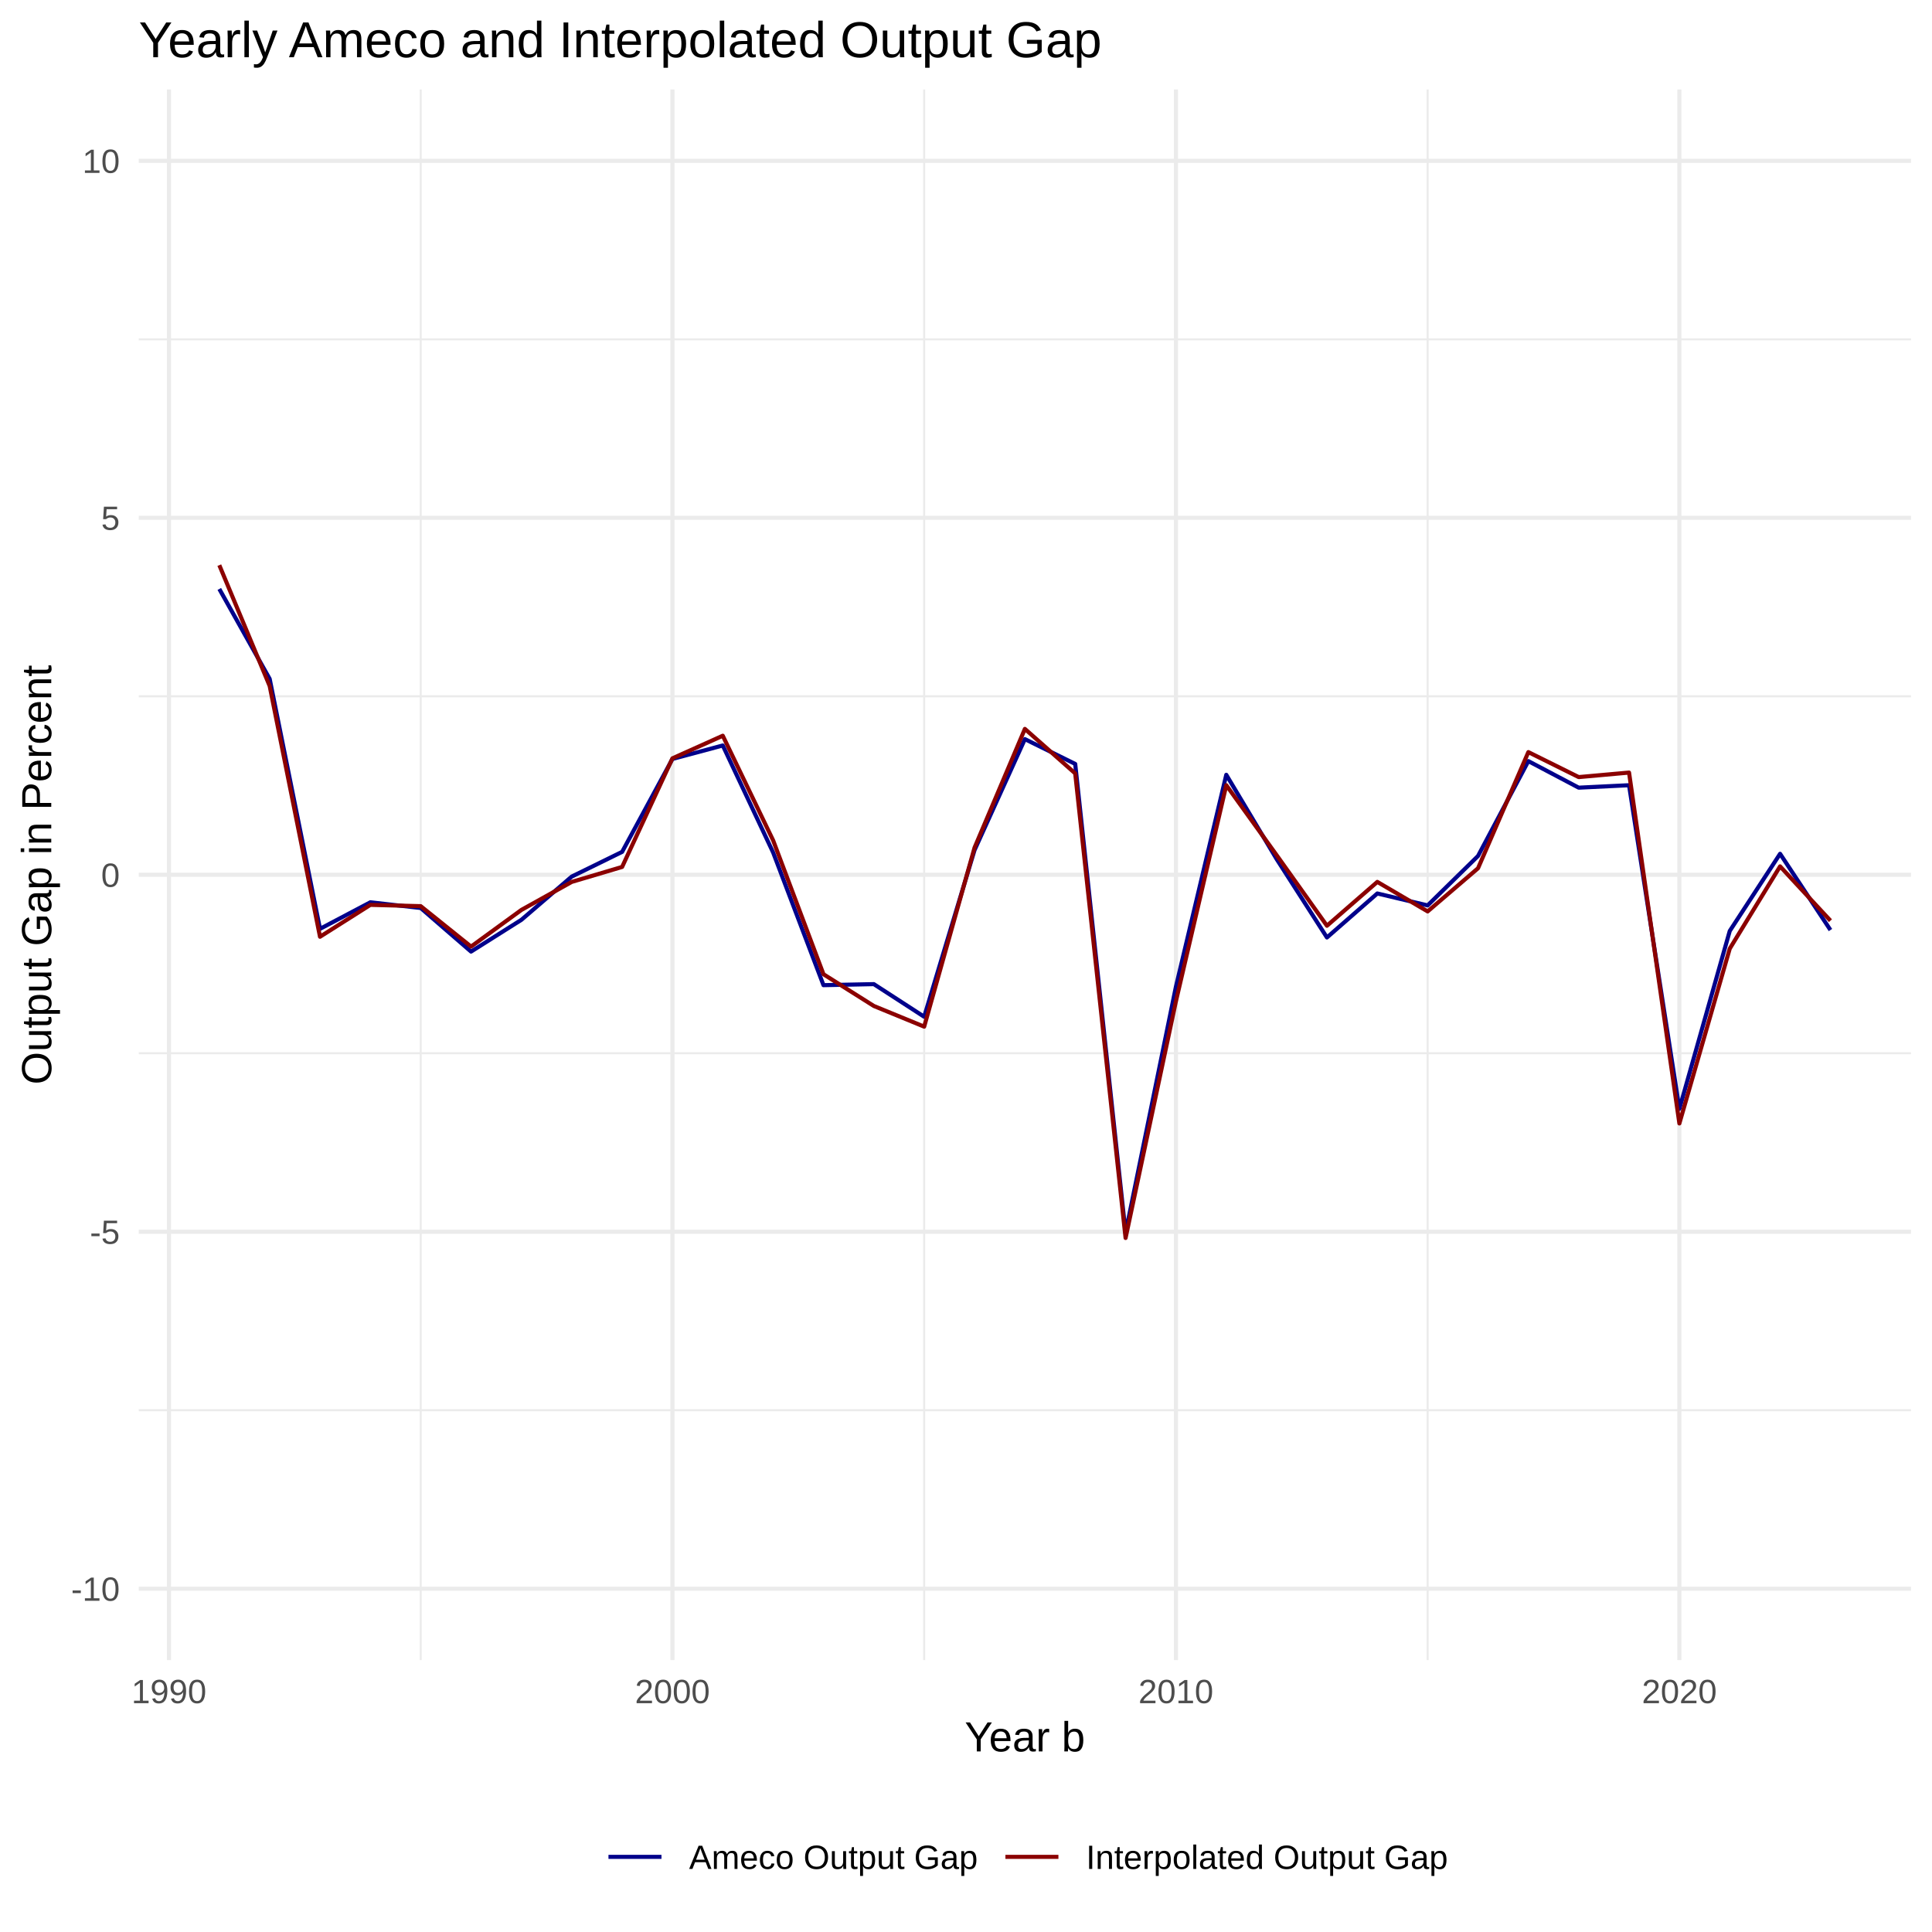
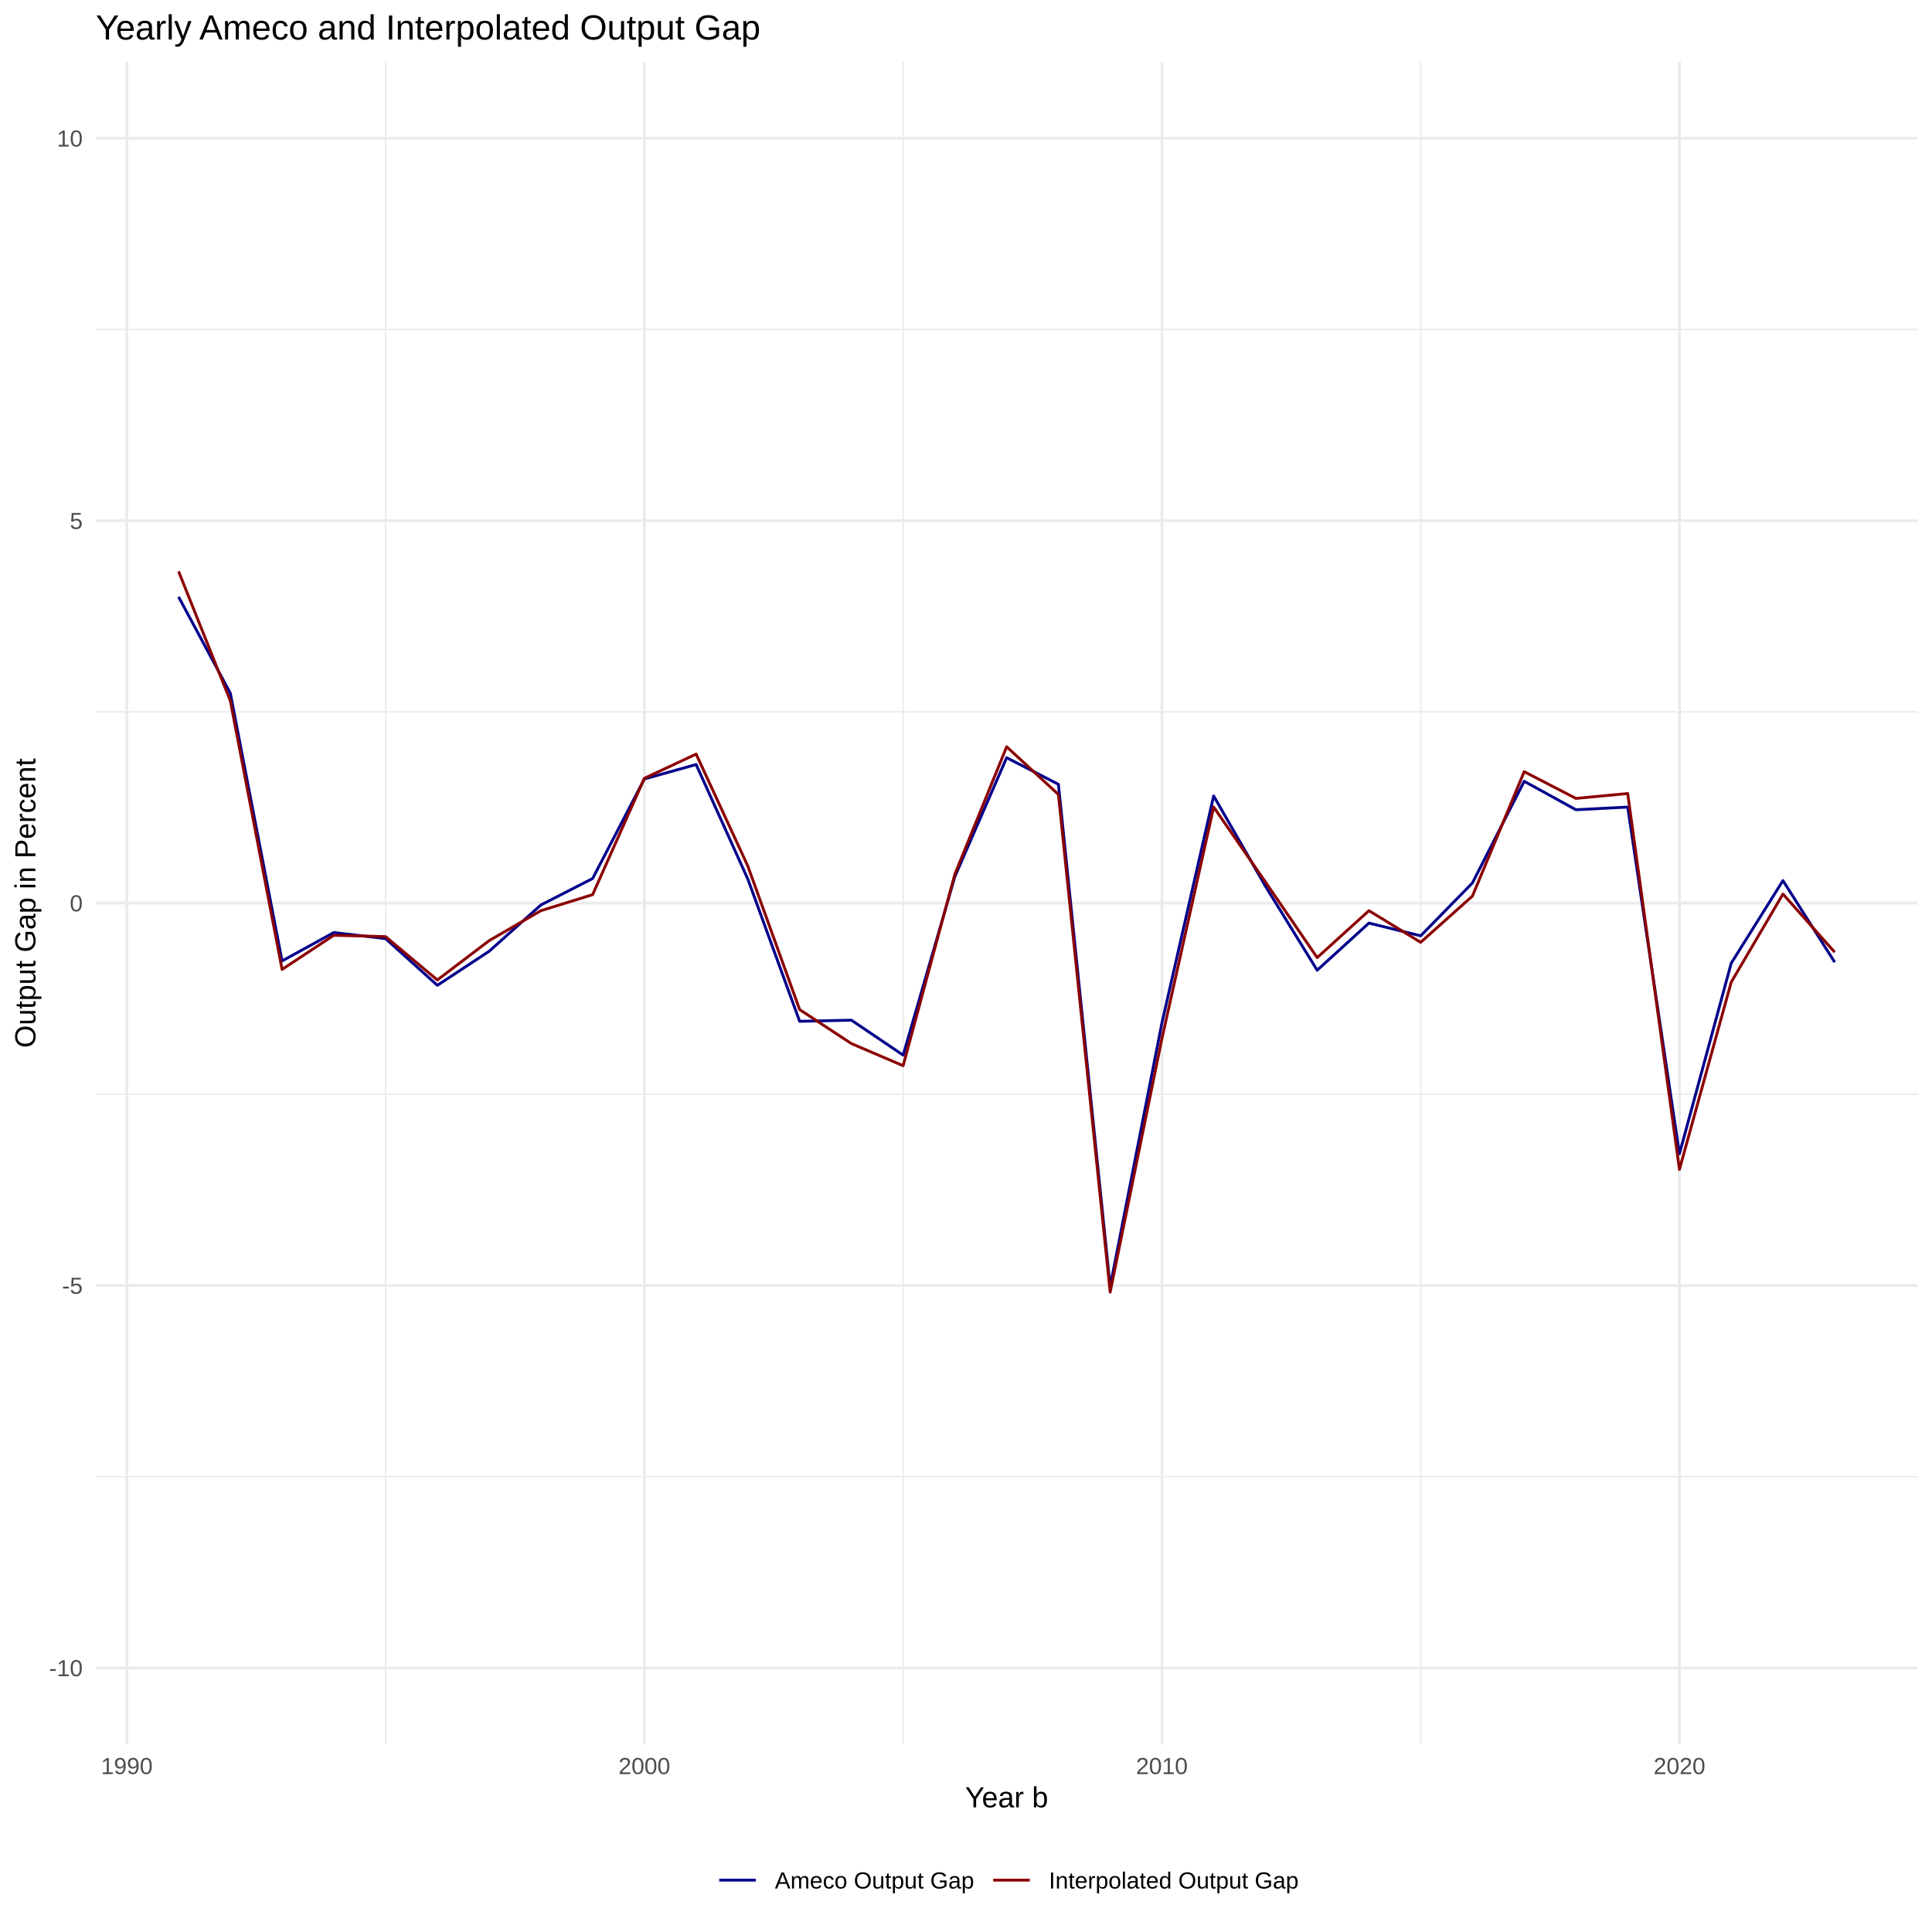
- <svg xmlns="http://www.w3.org/2000/svg" class="svglite" width="504.00pt" height="504.00pt" viewBox="0 0 504.00 504.00">
+ <svg xmlns="http://www.w3.org/2000/svg" class="svglite" width="730.19pt" height="730.19pt" viewBox="0 0 730.19 730.19">
  <defs>
    <style type="text/css">
    .svglite line, .svglite polyline, .svglite polygon, .svglite path, .svglite rect, .svglite circle {
      fill: none;
      stroke: #000000;
      stroke-linecap: round;
      stroke-linejoin: round;
      stroke-miterlimit: 10.00;
    }
    .svglite text {
      white-space: pre;
    }
  </style>
  </defs>
  <rect width="100%" height="100%" style="stroke: none; fill: none;" />
  <defs>
-     <clipPath id="cpMC4wMHw1MDQuMDB8MC4wMHw1MDQuMDA=">
-       <rect x="0.00" y="0.00" width="504.00" height="504.00" />
+     <clipPath id="cpMC4wMHw3MzAuMTl8MC4wMHw3MzAuMTk=">
+       <rect x="0.00" y="0.00" width="730.19" height="730.19" />
    </clipPath>
  </defs>
-   <g clip-path="url(#cpMC4wMHw1MDQuMDB8MC4wMHw1MDQuMDA=)">
+   <g clip-path="url(#cpMC4wMHw3MzAuMTl8MC4wMHw3MzAuMTk=)">
</g>
  <defs>
-     <clipPath id="cpMzYuMjB8NDk4LjUyfDIzLjM0fDQzMy4wNw==">
-       <rect x="36.20" y="23.34" width="462.32" height="409.73" />
+     <clipPath id="cpMzYuMjB8NzI0LjcyfDIzLjM0fDY1OS4yNg==">
+       <rect x="36.20" y="23.34" width="688.52" height="635.93" />
    </clipPath>
  </defs>
-   <g clip-path="url(#cpMzYuMjB8NDk4LjUyfDIzLjM0fDQzMy4wNw==)">
-     <polyline points="36.20,367.88 498.52,367.88 " style="stroke-width: 0.53; stroke: #EBEBEB; stroke-linecap: butt;" />
-     <polyline points="36.20,274.76 498.52,274.76 " style="stroke-width: 0.53; stroke: #EBEBEB; stroke-linecap: butt;" />
-     <polyline points="36.20,181.64 498.52,181.64 " style="stroke-width: 0.53; stroke: #EBEBEB; stroke-linecap: butt;" />
-     <polyline points="36.20,88.52 498.52,88.52 " style="stroke-width: 0.53; stroke: #EBEBEB; stroke-linecap: butt;" />
-     <polyline points="109.75,433.07 109.75,23.34 " style="stroke-width: 0.53; stroke: #EBEBEB; stroke-linecap: butt;" />
-     <polyline points="241.09,433.07 241.09,23.34 " style="stroke-width: 0.53; stroke: #EBEBEB; stroke-linecap: butt;" />
-     <polyline points="372.43,433.07 372.43,23.34 " style="stroke-width: 0.53; stroke: #EBEBEB; stroke-linecap: butt;" />
-     <polyline points="36.20,414.44 498.52,414.44 " style="stroke-width: 1.07; stroke: #EBEBEB; stroke-linecap: butt;" />
-     <polyline points="36.20,321.32 498.52,321.32 " style="stroke-width: 1.07; stroke: #EBEBEB; stroke-linecap: butt;" />
-     <polyline points="36.20,228.20 498.52,228.20 " style="stroke-width: 1.07; stroke: #EBEBEB; stroke-linecap: butt;" />
-     <polyline points="36.20,135.08 498.52,135.08 " style="stroke-width: 1.07; stroke: #EBEBEB; stroke-linecap: butt;" />
-     <polyline points="36.20,41.96 498.52,41.96 " style="stroke-width: 1.07; stroke: #EBEBEB; stroke-linecap: butt;" />
-     <polyline points="44.08,433.07 44.08,23.34 " style="stroke-width: 1.07; stroke: #EBEBEB; stroke-linecap: butt;" />
-     <polyline points="175.42,433.07 175.42,23.34 " style="stroke-width: 1.07; stroke: #EBEBEB; stroke-linecap: butt;" />
-     <polyline points="306.76,433.07 306.76,23.34 " style="stroke-width: 1.07; stroke: #EBEBEB; stroke-linecap: butt;" />
-     <polyline points="438.10,433.07 438.10,23.34 " style="stroke-width: 1.07; stroke: #EBEBEB; stroke-linecap: butt;" />
-     <polyline points="57.21,153.64 70.35,177.10 83.48,242.31 96.62,235.38 109.75,236.87 122.88,248.24 136.02,239.95 149.15,228.67 162.29,222.23 175.42,197.99 188.55,194.47 201.69,222.40 214.82,257.00 227.96,256.73 241.09,265.24 254.23,221.76 267.36,192.81 280.49,199.29 293.63,321.60 306.76,257.42 319.90,202.12 333.03,224.10 346.16,244.56 359.30,233.08 372.43,236.19 385.57,223.30 398.70,198.55 411.84,205.48 424.97,204.84 438.10,289.27 451.24,242.86 464.37,222.73 477.51,242.62 " style="stroke-width: 1.07; stroke: #00008B; stroke-linecap: butt;" />
-     <polyline points="57.21,147.43 70.35,178.96 83.48,244.37 96.62,236.05 109.75,236.39 122.88,246.94 136.02,237.37 149.15,230.06 162.29,226.16 175.42,197.83 188.55,191.93 201.69,219.24 214.82,254.15 227.96,262.43 241.09,267.82 254.23,221.13 267.36,190.15 280.49,201.76 293.63,322.95 306.76,261.21 319.90,204.83 333.03,223.08 346.16,241.50 359.30,230.06 372.43,237.76 385.57,226.50 398.70,196.20 411.84,202.72 424.97,201.54 438.10,293.07 451.24,247.47 464.37,226.01 477.51,240.18 " style="stroke-width: 1.07; stroke: #8B0000; stroke-linecap: butt;" />
+   <g clip-path="url(#cpMzYuMjB8NzI0LjcyfDIzLjM0fDY1OS4yNg==)">
+     <polyline points="36.20,558.09 724.72,558.09 " style="stroke-width: 0.53; stroke: #EBEBEB; stroke-linecap: butt;" />
+     <polyline points="36.20,413.56 724.72,413.56 " style="stroke-width: 0.53; stroke: #EBEBEB; stroke-linecap: butt;" />
+     <polyline points="36.20,269.03 724.72,269.03 " style="stroke-width: 0.53; stroke: #EBEBEB; stroke-linecap: butt;" />
+     <polyline points="36.20,124.51 724.72,124.51 " style="stroke-width: 0.53; stroke: #EBEBEB; stroke-linecap: butt;" />
+     <polyline points="145.73,659.26 145.73,23.34 " style="stroke-width: 0.53; stroke: #EBEBEB; stroke-linecap: butt;" />
+     <polyline points="341.34,659.26 341.34,23.34 " style="stroke-width: 0.53; stroke: #EBEBEB; stroke-linecap: butt;" />
+     <polyline points="536.94,659.26 536.94,23.34 " style="stroke-width: 0.53; stroke: #EBEBEB; stroke-linecap: butt;" />
+     <polyline points="36.20,630.36 724.72,630.36 " style="stroke-width: 1.07; stroke: #EBEBEB; stroke-linecap: butt;" />
+     <polyline points="36.20,485.83 724.72,485.83 " style="stroke-width: 1.07; stroke: #EBEBEB; stroke-linecap: butt;" />
+     <polyline points="36.20,341.30 724.72,341.30 " style="stroke-width: 1.07; stroke: #EBEBEB; stroke-linecap: butt;" />
+     <polyline points="36.20,196.77 724.72,196.77 " style="stroke-width: 1.07; stroke: #EBEBEB; stroke-linecap: butt;" />
+     <polyline points="36.20,52.24 724.72,52.24 " style="stroke-width: 1.07; stroke: #EBEBEB; stroke-linecap: butt;" />
+     <polyline points="47.93,659.26 47.93,23.34 " style="stroke-width: 1.07; stroke: #EBEBEB; stroke-linecap: butt;" />
+     <polyline points="243.54,659.26 243.54,23.34 " style="stroke-width: 1.07; stroke: #EBEBEB; stroke-linecap: butt;" />
+     <polyline points="439.14,659.26 439.14,23.34 " style="stroke-width: 1.07; stroke: #EBEBEB; stroke-linecap: butt;" />
+     <polyline points="634.74,659.26 634.74,23.34 " style="stroke-width: 1.07; stroke: #EBEBEB; stroke-linecap: butt;" />
+     <polyline points="67.49,225.58 87.05,261.99 106.61,363.19 126.17,352.44 145.73,354.75 165.29,372.40 184.86,359.53 204.42,342.03 223.98,332.03 243.54,294.41 263.10,288.94 282.66,332.30 302.22,386.00 321.78,385.57 341.34,398.78 360.90,331.29 380.46,286.37 400.02,296.42 419.58,486.25 439.14,386.64 458.70,300.82 478.26,334.93 497.82,366.69 517.38,348.87 536.94,353.69 556.50,333.70 576.06,295.28 595.62,306.04 615.18,305.03 634.74,436.08 654.30,364.05 673.86,332.81 693.42,363.67 " style="stroke-width: 1.07; stroke: #00008B; stroke-linecap: butt;" />
+     <polyline points="67.49,215.94 87.05,264.87 106.61,366.39 126.17,353.48 145.73,354.00 165.29,370.38 184.86,355.52 204.42,344.19 223.98,338.13 243.54,294.15 263.10,285.00 282.66,327.39 302.22,381.57 321.78,394.42 341.34,402.78 360.90,330.33 380.46,282.24 400.02,300.26 419.58,488.35 439.14,392.52 458.70,305.03 478.26,333.34 497.82,361.93 517.38,344.19 536.94,356.14 556.50,338.66 576.06,291.64 595.62,301.76 615.18,299.91 634.74,441.99 654.30,371.20 673.86,337.90 693.42,359.88 " style="stroke-width: 1.07; stroke: #8B0000; stroke-linecap: butt;" />
  </g>
-   <g clip-path="url(#cpMC4wMHw1MDQuMDB8MC4wMHw1MDQuMDA=)">
-     <text x="31.27" y="417.60" text-anchor="end" style="font-size: 8.80px;fill: #4D4D4D; font-family: &quot;Arial&quot;;" textLength="12.72px" lengthAdjust="spacingAndGlyphs">-10</text>
-     <text x="31.27" y="324.48" text-anchor="end" style="font-size: 8.80px;fill: #4D4D4D; font-family: &quot;Arial&quot;;" textLength="7.83px" lengthAdjust="spacingAndGlyphs">-5</text>
-     <text x="31.27" y="231.36" text-anchor="end" style="font-size: 8.80px;fill: #4D4D4D; font-family: &quot;Arial&quot;;" textLength="4.90px" lengthAdjust="spacingAndGlyphs">0</text>
-     <text x="31.27" y="138.23" text-anchor="end" style="font-size: 8.80px;fill: #4D4D4D; font-family: &quot;Arial&quot;;" textLength="4.90px" lengthAdjust="spacingAndGlyphs">5</text>
-     <text x="31.27" y="45.11" text-anchor="end" style="font-size: 8.80px;fill: #4D4D4D; font-family: &quot;Arial&quot;;" textLength="9.79px" lengthAdjust="spacingAndGlyphs">10</text>
-     <text x="44.08" y="444.31" text-anchor="middle" style="font-size: 8.80px;fill: #4D4D4D; font-family: &quot;Arial&quot;;" textLength="19.58px" lengthAdjust="spacingAndGlyphs">1990</text>
-     <text x="175.42" y="444.31" text-anchor="middle" style="font-size: 8.80px;fill: #4D4D4D; font-family: &quot;Arial&quot;;" textLength="19.58px" lengthAdjust="spacingAndGlyphs">2000</text>
-     <text x="306.76" y="444.31" text-anchor="middle" style="font-size: 8.80px;fill: #4D4D4D; font-family: &quot;Arial&quot;;" textLength="19.58px" lengthAdjust="spacingAndGlyphs">2010</text>
-     <text x="438.10" y="444.31" text-anchor="middle" style="font-size: 8.80px;fill: #4D4D4D; font-family: &quot;Arial&quot;;" textLength="19.58px" lengthAdjust="spacingAndGlyphs">2020</text>
-     <text x="267.36" y="456.89" text-anchor="middle" style="font-size: 11.00px; font-family: &quot;Arial&quot;;" textLength="32.41px" lengthAdjust="spacingAndGlyphs">Year b</text>
-     <text transform="translate(13.37,228.20) rotate(-90)" text-anchor="middle" style="font-size: 11.00px; font-family: &quot;Arial&quot;;" textLength="109.45px" lengthAdjust="spacingAndGlyphs">Output Gap in Percent</text>
-     <line x1="158.73" y1="484.40" x2="172.56" y2="484.40" style="stroke-width: 1.07; stroke: #00008B; stroke-linecap: butt;" />
-     <line x1="262.28" y1="484.40" x2="276.11" y2="484.40" style="stroke-width: 1.07; stroke: #8B0000; stroke-linecap: butt;" />
-     <text x="179.76" y="487.55" style="font-size: 8.80px; font-family: &quot;Arial&quot;;" textLength="75.31px" lengthAdjust="spacingAndGlyphs">Ameco Output Gap</text>
-     <text x="283.31" y="487.55" style="font-size: 8.80px; font-family: &quot;Arial&quot;;" textLength="94.40px" lengthAdjust="spacingAndGlyphs">Interpolated Output Gap</text>
+   <g clip-path="url(#cpMC4wMHw3MzAuMTl8MC4wMHw3MzAuMTk=)">
+     <text x="31.27" y="633.51" text-anchor="end" style="font-size: 8.80px;fill: #4D4D4D; font-family: &quot;Arial&quot;;" textLength="12.72px" lengthAdjust="spacingAndGlyphs">-10</text>
+     <text x="31.27" y="488.98" text-anchor="end" style="font-size: 8.80px;fill: #4D4D4D; font-family: &quot;Arial&quot;;" textLength="7.83px" lengthAdjust="spacingAndGlyphs">-5</text>
+     <text x="31.27" y="344.45" text-anchor="end" style="font-size: 8.80px;fill: #4D4D4D; font-family: &quot;Arial&quot;;" textLength="4.90px" lengthAdjust="spacingAndGlyphs">0</text>
+     <text x="31.27" y="199.92" text-anchor="end" style="font-size: 8.80px;fill: #4D4D4D; font-family: &quot;Arial&quot;;" textLength="4.90px" lengthAdjust="spacingAndGlyphs">5</text>
+     <text x="31.27" y="55.40" text-anchor="end" style="font-size: 8.80px;fill: #4D4D4D; font-family: &quot;Arial&quot;;" textLength="9.79px" lengthAdjust="spacingAndGlyphs">10</text>
+     <text x="47.93" y="670.50" text-anchor="middle" style="font-size: 8.80px;fill: #4D4D4D; font-family: &quot;Arial&quot;;" textLength="19.58px" lengthAdjust="spacingAndGlyphs">1990</text>
+     <text x="243.54" y="670.50" text-anchor="middle" style="font-size: 8.80px;fill: #4D4D4D; font-family: &quot;Arial&quot;;" textLength="19.58px" lengthAdjust="spacingAndGlyphs">2000</text>
+     <text x="439.14" y="670.50" text-anchor="middle" style="font-size: 8.80px;fill: #4D4D4D; font-family: &quot;Arial&quot;;" textLength="19.58px" lengthAdjust="spacingAndGlyphs">2010</text>
+     <text x="634.74" y="670.50" text-anchor="middle" style="font-size: 8.80px;fill: #4D4D4D; font-family: &quot;Arial&quot;;" textLength="19.58px" lengthAdjust="spacingAndGlyphs">2020</text>
+     <text x="380.46" y="683.08" text-anchor="middle" style="font-size: 11.00px; font-family: &quot;Arial&quot;;" textLength="32.41px" lengthAdjust="spacingAndGlyphs">Year b</text>
+     <text transform="translate(13.37,341.30) rotate(-90)" text-anchor="middle" style="font-size: 11.00px; font-family: &quot;Arial&quot;;" textLength="109.45px" lengthAdjust="spacingAndGlyphs">Output Gap in Percent</text>
+     <line x1="271.83" y1="710.60" x2="285.65" y2="710.60" style="stroke-width: 1.07; stroke: #00008B; stroke-linecap: butt;" />
+     <line x1="375.38" y1="710.60" x2="389.20" y2="710.60" style="stroke-width: 1.07; stroke: #8B0000; stroke-linecap: butt;" />
+     <text x="292.86" y="713.75" style="font-size: 8.80px; font-family: &quot;Arial&quot;;" textLength="75.31px" lengthAdjust="spacingAndGlyphs">Ameco Output Gap</text>
+     <text x="396.41" y="713.75" style="font-size: 8.80px; font-family: &quot;Arial&quot;;" textLength="94.40px" lengthAdjust="spacingAndGlyphs">Interpolated Output Gap</text>
    <text x="36.20" y="14.94" style="font-size: 13.20px; font-family: &quot;Arial&quot;;" textLength="252.99px" lengthAdjust="spacingAndGlyphs">Yearly Ameco and Interpolated Output Gap</text>
  </g>
</svg>
